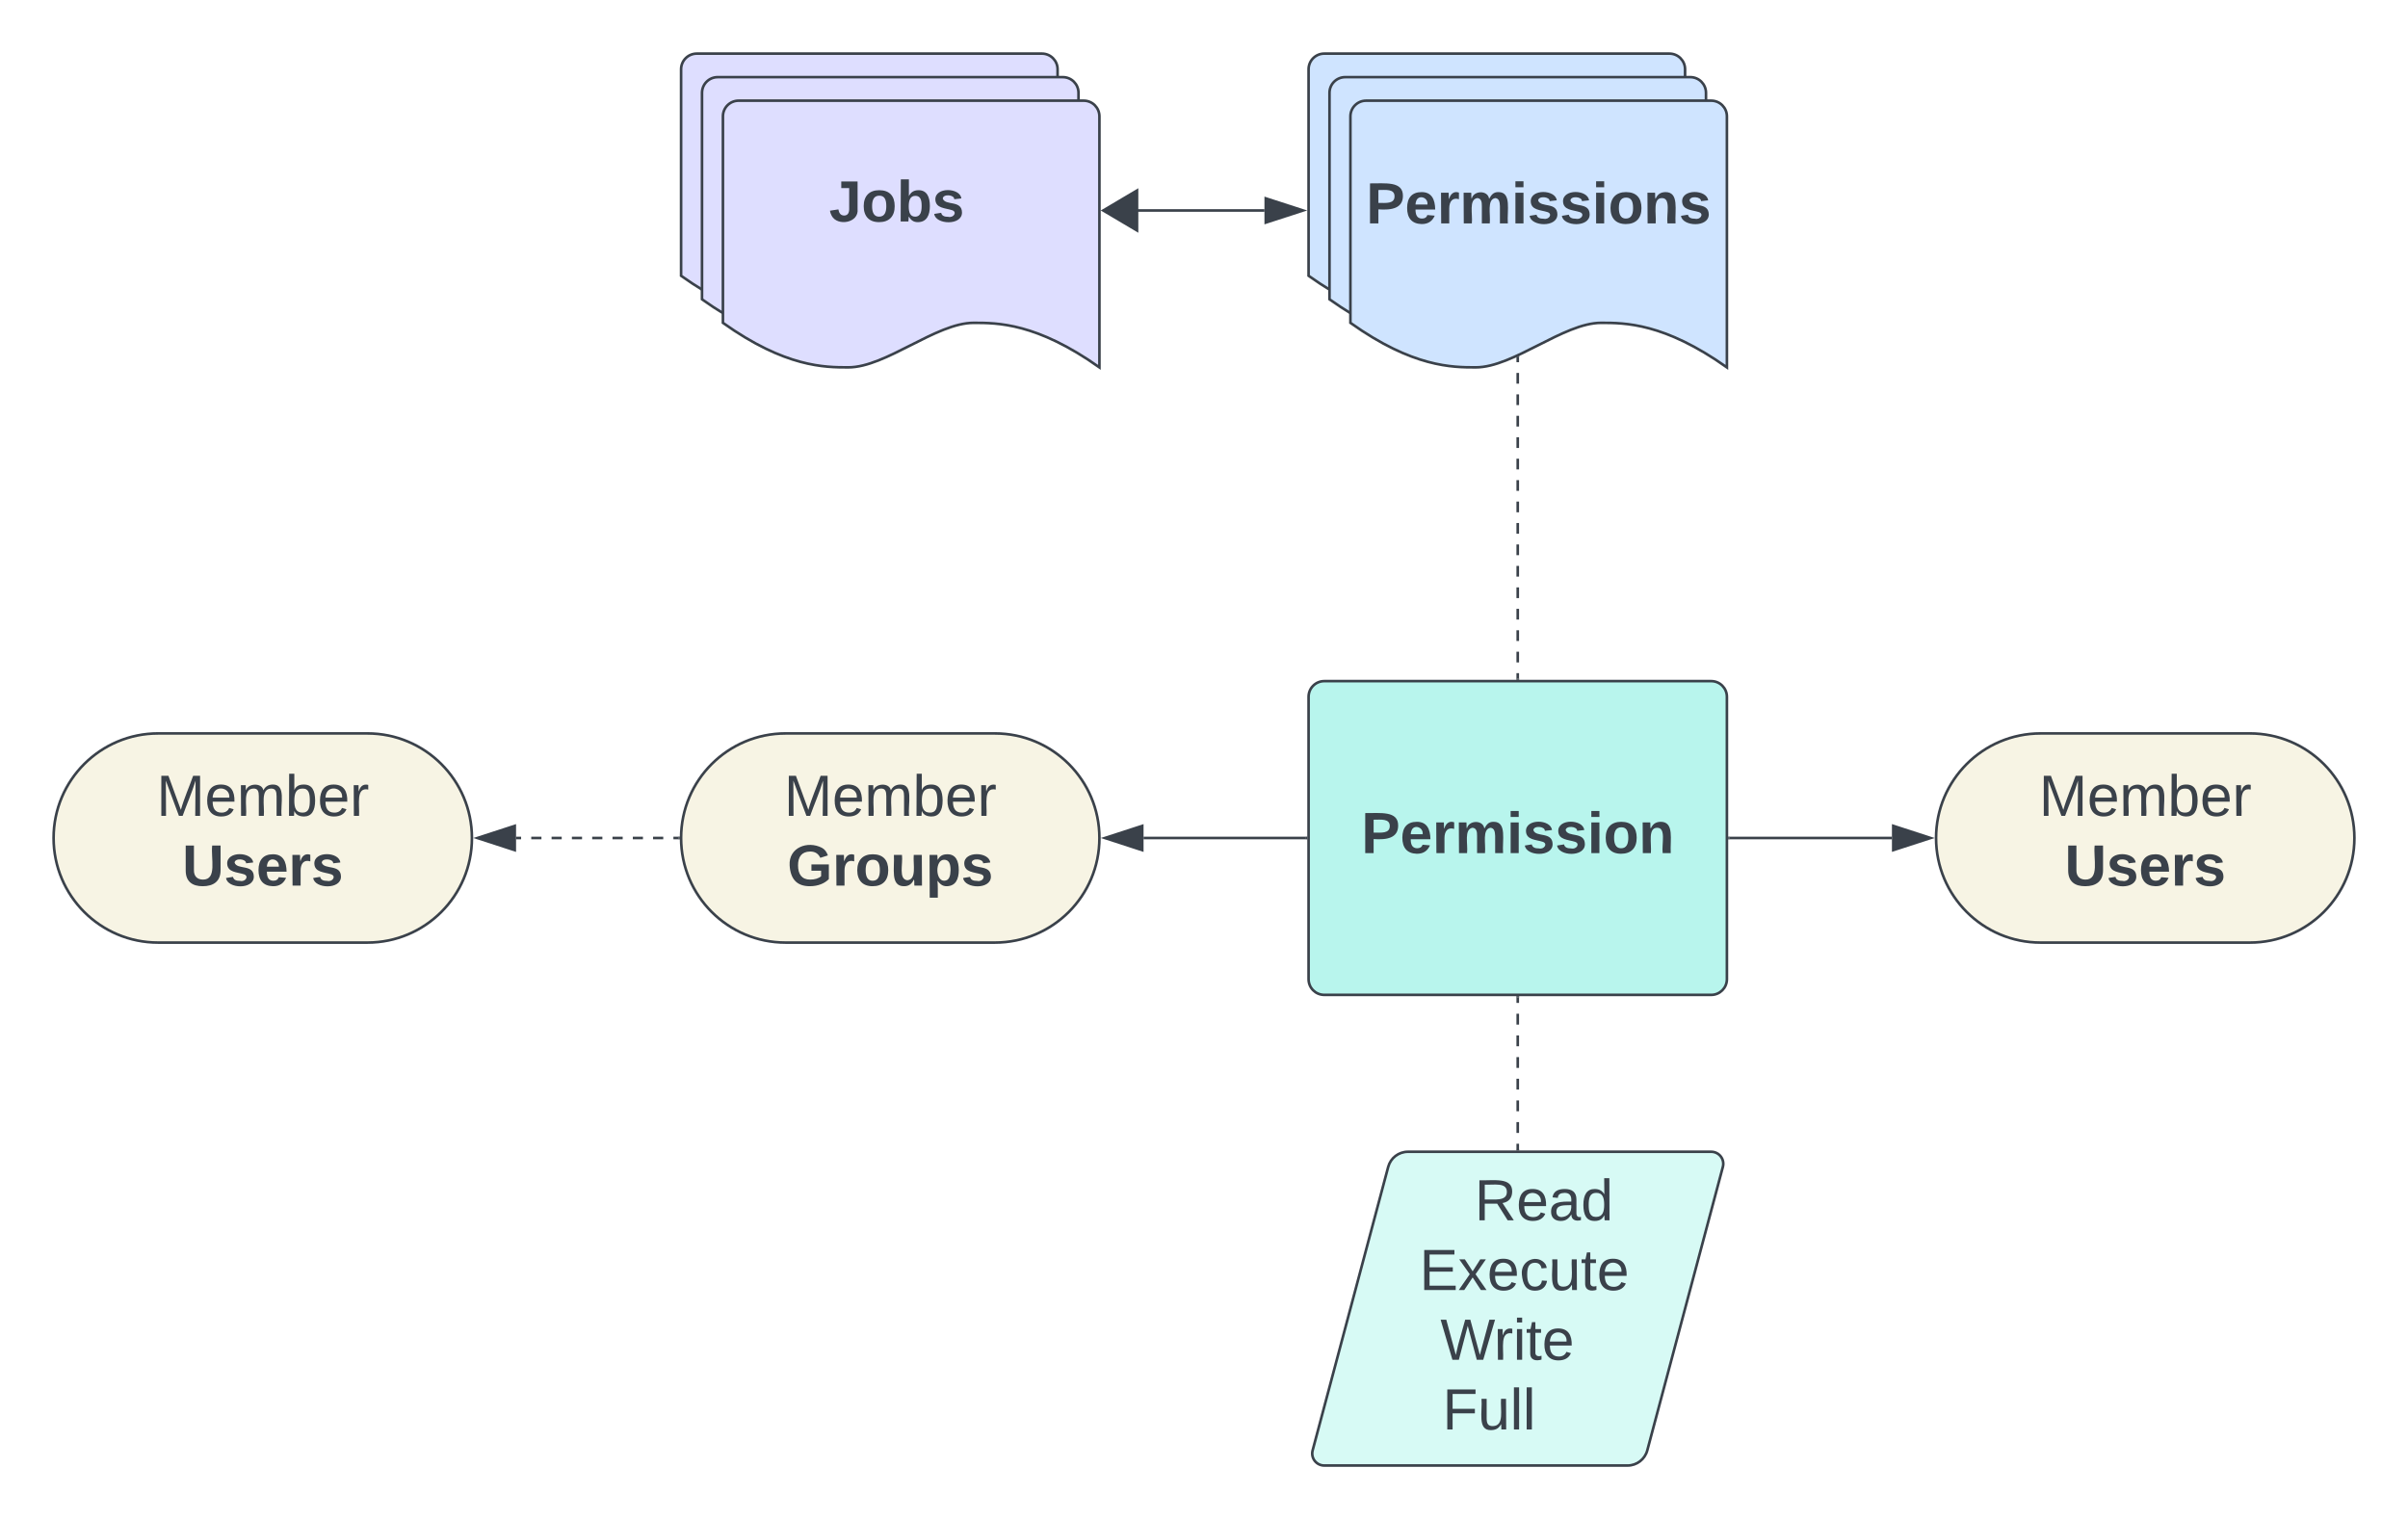
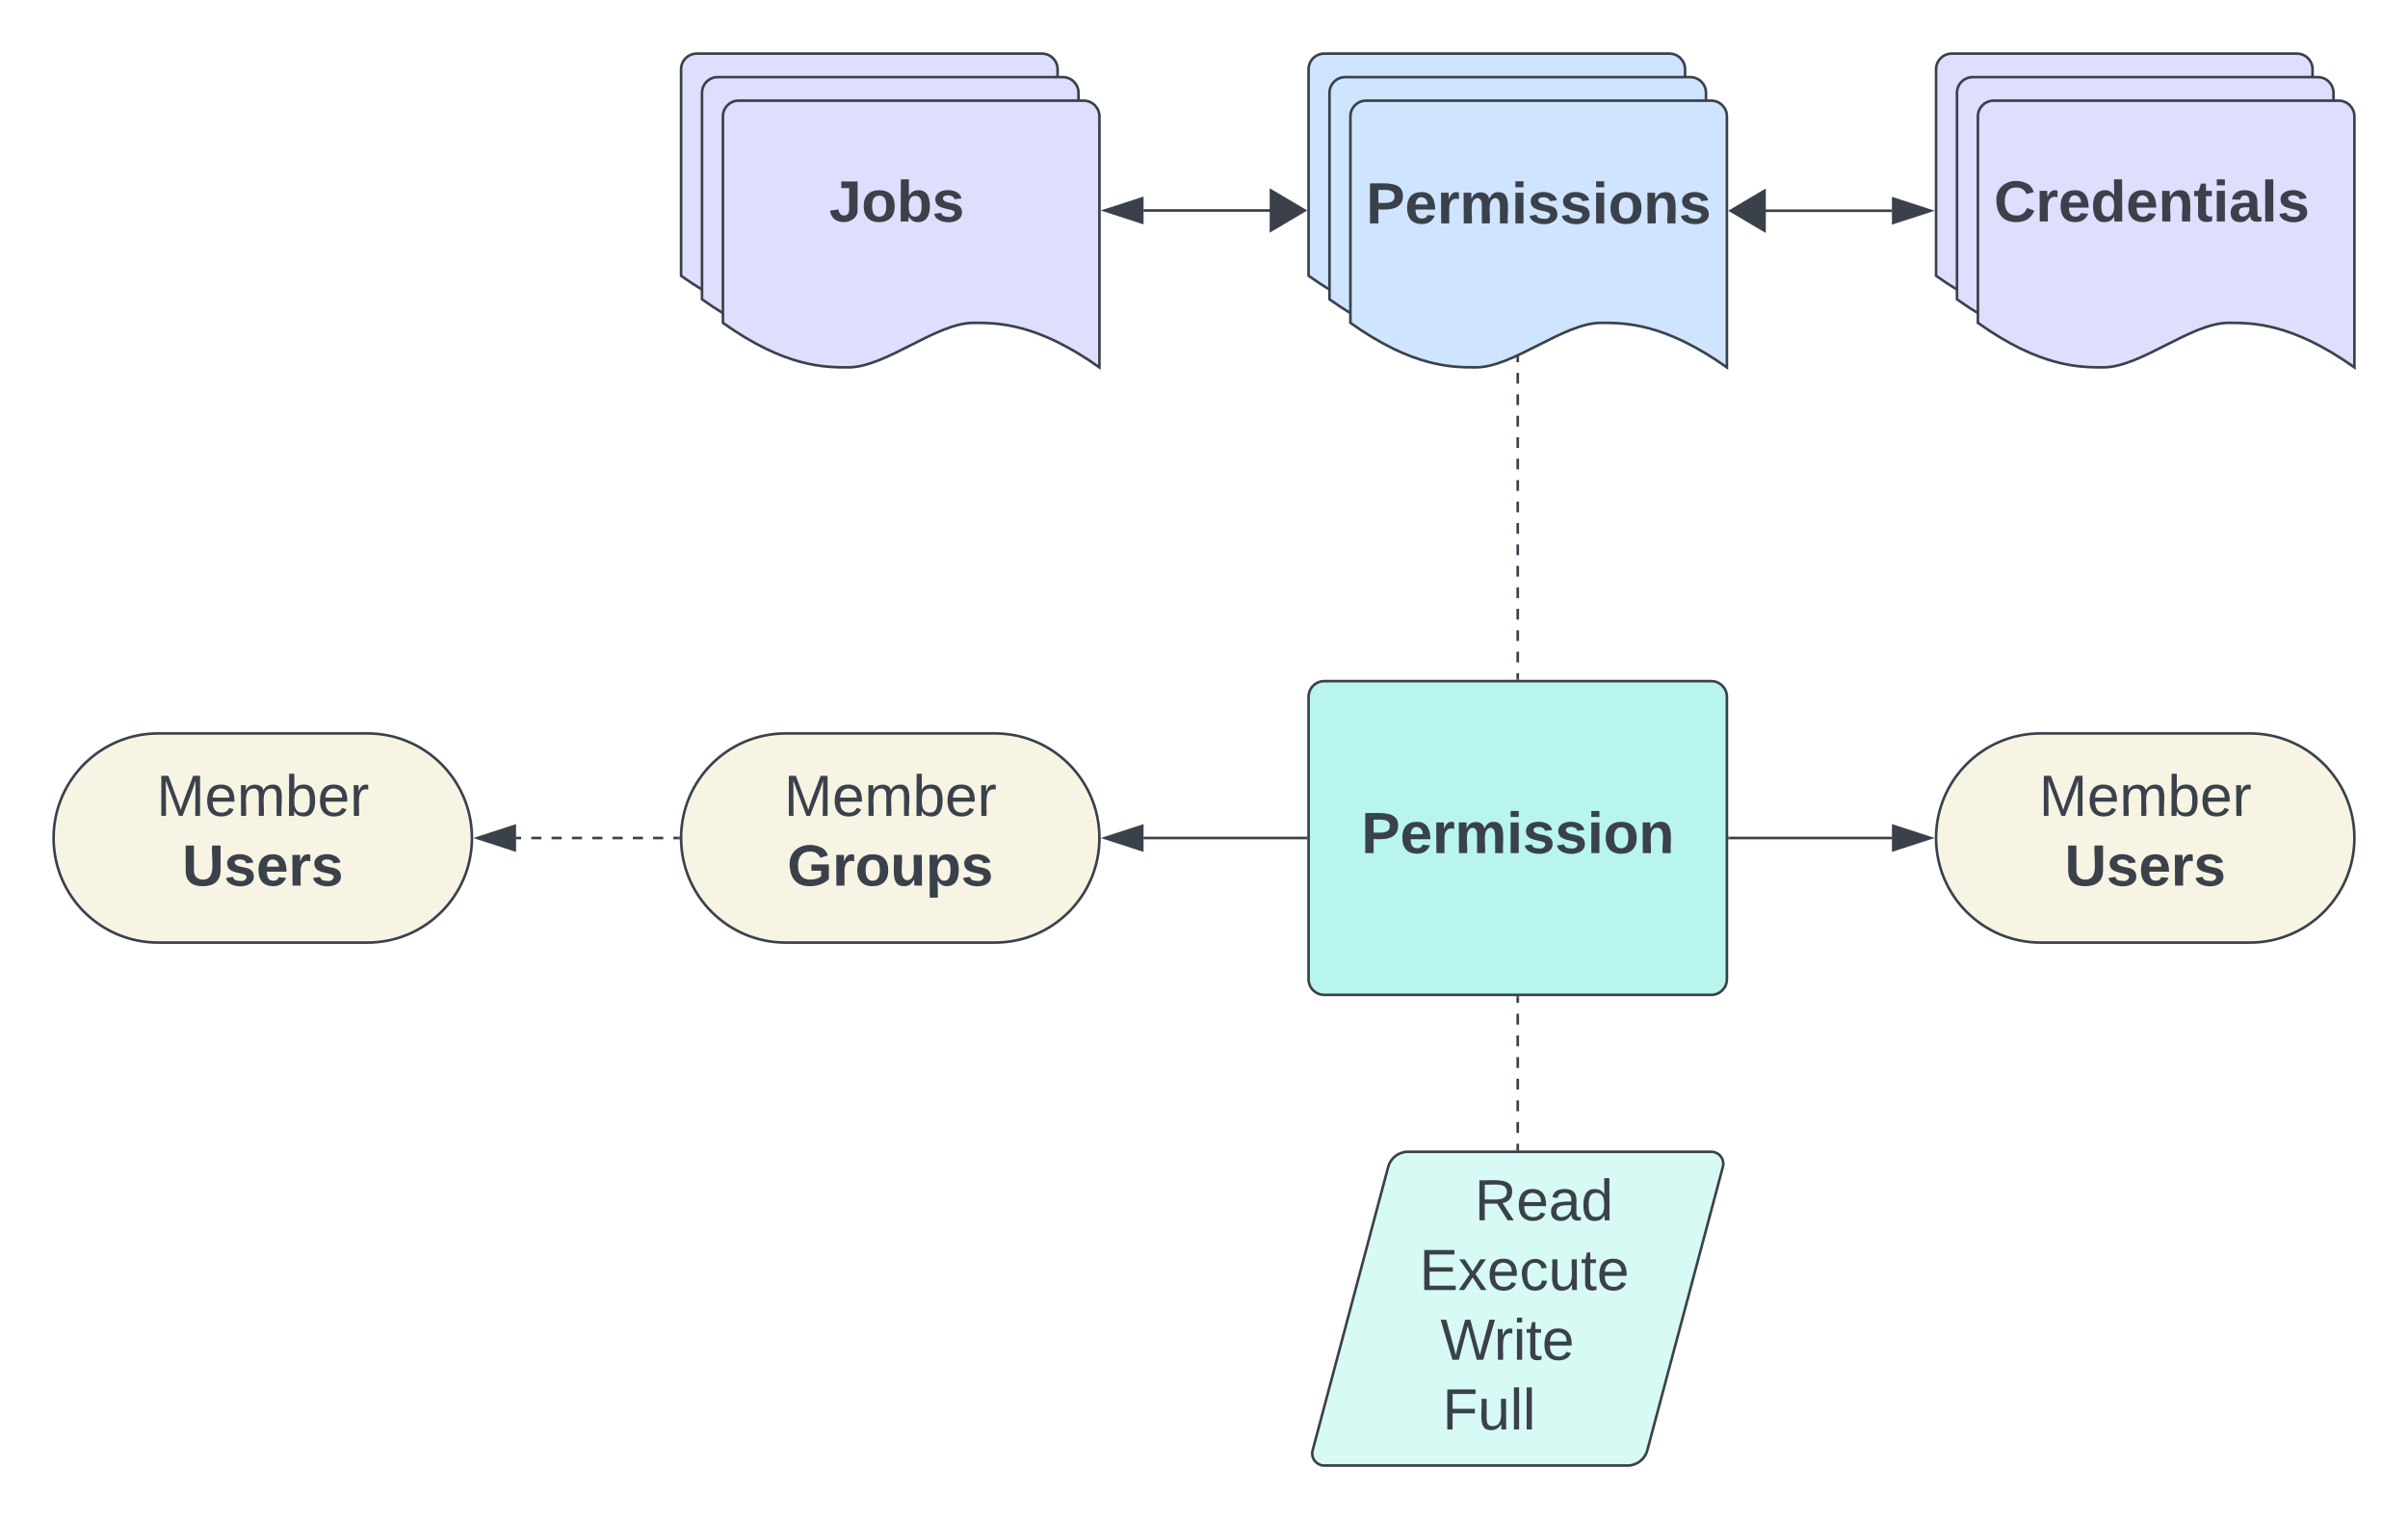
<svg xmlns="http://www.w3.org/2000/svg" xmlns:ns1="lucid" xmlns:xlink="http://www.w3.org/1999/xlink" width="921" height="581">
  <g transform="translate(380.5 360.5)" ns1:page-tab-id="0_0">
    <path d="M120-334a6 6 0 0 1 6-6h132a6 6 0 0 1 6 6v96c-24.05-17.03-39.02-17.03-48.1-17.03-14.4 0-33.55 17.03-47.95 17.03-8.93 0-24.05 0-47.95-17.03z" stroke="#3a414a" fill="#cfe4ff" />
    <path d="M128-325a6 6 0 0 1 6-6h132a6 6 0 0 1 6 6v96c-24.05-17.03-39.02-17.03-48.1-17.03-14.4 0-33.55 17.03-47.95 17.03-8.93 0-24.05 0-47.95-17.03z" stroke="#3a414a" fill="#cfe4ff" />
    <path d="M136-316a6 6 0 0 1 6-6h132a6 6 0 0 1 6 6v96c-24.05-17.03-39.02-17.03-48.1-17.03-14.4 0-33.55 17.03-47.95 17.03-8.93 0-24.05 0-47.95-17.03z" stroke="#3a414a" fill="#cfe4ff" />
    <use xlink:href="#a" transform="matrix(1,0,0,1,141,-317) translate(1.012346 41.94444)" />
-     <path d="M47.37-280h55.75" stroke="#3a414a" fill="none" />
-     <path d="M41.48-280l12.9-7.64v15.28zM117.88-280l-14.26 4.63v-9.26z" stroke="#3a414a" fill="#3a414a" />
    <path d="M-120-334a6 6 0 0 1 6-6H18a6 6 0 0 1 6 6v96c-24.05-17.03-39.02-17.03-48.1-17.03-14.4 0-33.55 17.03-47.95 17.03-8.93 0-24.05 0-47.95-17.03z" stroke="#3a414a" fill="#dedeff" />
    <path d="M-112-325a6 6 0 0 1 6-6H26a6 6 0 0 1 6 6v96c-24.05-17.03-39.02-17.03-48.1-17.03-14.4 0-33.55 17.03-47.95 17.03-8.93 0-24.05 0-47.95-17.03z" stroke="#3a414a" fill="#dedeff" />
    <path d="M-104-316a6 6 0 0 1 6-6H34a6 6 0 0 1 6 6v96C15.95-237.03.98-237.03-8.1-237.03c-14.4 0-33.55 17.03-47.95 17.03-8.93 0-24.05 0-47.95-17.03z" stroke="#3a414a" fill="#dedeff" />
    <use xlink:href="#b" transform="matrix(1,0,0,1,-99,-317) translate(35.6358 41.21528)" />
    <path d="M120-94a6 6 0 0 1 6-6h148a6 6 0 0 1 6 6V14a6 6 0 0 1-6 6H126a6 6 0 0 1-6-6z" stroke="#3a414a" fill="#b8f5ed" />
    <use xlink:href="#c" transform="matrix(1,0,0,1,132,-88) translate(8.185185 53.77778)" />
    <path d="M200-224.02v2.05m0 4.1v4.1m0 4.1v4.1m0 4.1v4.1m0 4.1v4.1m0 4.1v4.1m0 4.1v4.1m0 4.1v4.1m0 4.1v4.1m0 4.1v4.1m0 4.1v4.1m0 4.12v4.1m0 4.1v4.1m0 4.1v4.1m0 4.1v4.1m0 4.1v2.05" stroke="#3a414a" fill="none" />
    <path d="M200.5-224h-1v-.3l1-.45zM200.5-100.5h-1v-.5h1z" stroke="#3a414a" stroke-width=".05" fill="#3a414a" />
    <path d="M480-80c22.1 0 40 17.9 40 40S502.1 0 480 0h-80c-22.1 0-40-17.9-40-40s17.9-40 40-40z" stroke="#3a414a" fill="#f7f4e4" />
    <use xlink:href="#d" transform="matrix(1,0,0,1,365,-75) translate(34.35685 26.52778)" />
    <use xlink:href="#e" transform="matrix(1,0,0,1,365,-75) translate(44.17167 53.19444)" />
    <path d="M281-40h62.12" stroke="#3a414a" fill="none" />
    <path d="M281-39.5h-.5v-1h.5z" stroke="#3a414a" stroke-width=".05" fill="#3a414a" />
    <path d="M357.88-40l-14.26 4.63v-9.27z" stroke="#3a414a" fill="#3a414a" />
    <path d="M0-80c22.1 0 40 17.9 40 40S22.1 0 0 0h-80c-22.1 0-40-17.9-40-40s17.9-40 40-40z" stroke="#3a414a" fill="#f7f4e4" />
    <use xlink:href="#d" transform="matrix(1,0,0,1,-115,-75) translate(34.35685 26.52778)" />
    <use xlink:href="#f" transform="matrix(1,0,0,1,-115,-75) translate(35.59142 53.19444)" />
    <path d="M119-40H56.88" stroke="#3a414a" fill="none" />
    <path d="M119.5-39.5h-.5v-1h.5z" stroke="#3a414a" stroke-width=".05" fill="#3a414a" />
    <path d="M42.12-40l14.26-4.63v9.27z" stroke="#3a414a" fill="#3a414a" />
    <path d="M150.45 85.8A7.8 7.8 0 0 1 158 80h116a4.6 4.6 0 0 1 4.45 5.8l-28.9 108.4A7.8 7.8 0 0 1 242 200H126a4.6 4.6 0 0 1-4.45-5.8z" stroke="#3a414a" fill="#d7faf5" />
    <use xlink:href="#g" transform="matrix(1,0,0,1,125,85) translate(58.49265 21.21528)" />
    <use xlink:href="#h" transform="matrix(1,0,0,1,125,85) translate(37.38154 47.88194)" />
    <use xlink:href="#i" transform="matrix(1,0,0,1,125,85) translate(45.38772 74.54861)" />
    <use xlink:href="#j" transform="matrix(1,0,0,1,125,85) translate(46.19636 101.2153)" />
    <path d="M200 21v2.07m0 4.14v4.16m0 4.14v4.14m0 4.15v4.13m0 4.14v4.14m0 4.16v4.14m0 4.14v4.15m0 4.13V79" stroke="#3a414a" fill="none" />
    <path d="M200.5 21h-1v-.5h1zM200.5 79.5h-1V79h1z" stroke="#3a414a" stroke-width=".05" fill="#3a414a" />
    <path d="M-240-80c22.1 0 40 17.9 40 40s-17.9 40-40 40h-80c-22.1 0-40-17.9-40-40s17.9-40 40-40z" stroke="#3a414a" fill="#f7f4e4" />
-     <g>
-       <use xlink:href="#d" transform="matrix(1,0,0,1,-355,-75) translate(34.35685 26.52778)" />
-       <use xlink:href="#e" transform="matrix(1,0,0,1,-355,-75) translate(44.17167 53.19444)" />
-     </g>
+     <use xlink:href="#d" transform="matrix(1,0,0,1,-355,-75) translate(34.35685 26.52778)" />
+     <use xlink:href="#e" transform="matrix(1,0,0,1,-355,-75) translate(44.17167 53.19444)" />
    <path d="M-121-40h-1.94m-3.88 0h-3.9m-3.87 0h-3.87m-3.88 0h-3.9m-3.87 0H-154m-3.88 0h-3.88m-3.9 0h-3.87m-3.88 0h-3.9m-3.88 0h-1.94" stroke="#3a414a" fill="none" />
    <path d="M-120.5-40l.02.5h-.53v-1h.53z" stroke="#3a414a" stroke-width=".05" fill="#3a414a" />
    <path d="M-197.88-40l14.26-4.63v9.27z" stroke="#3a414a" fill="#3a414a" />
+     <path d="M360-334a6 6 0 0 1 6-6h132a6 6 0 0 1 6 6v96c-24.05-17.03-39.02-17.03-48.1-17.03-14.4 0-33.55 17.03-47.95 17.03-8.93 0-24.05 0-47.95-17.03z" stroke="#3a414a" fill="#dedeff" />
+     <path d="M368-325a6 6 0 0 1 6-6h132a6 6 0 0 1 6 6v96c-24.05-17.03-39.02-17.03-48.1-17.03-14.4 0-33.55 17.03-47.95 17.03-8.93 0-24.05 0-47.95-17.03z" stroke="#3a414a" fill="#dedeff" />
+     <path d="M376-316a6 6 0 0 1 6-6h132a6 6 0 0 1 6 6v96c-24.05-17.03-39.02-17.03-48.1-17.03-14.4 0-33.55 17.03-47.95 17.03-8.93 0-24.05 0-47.95-17.03z" stroke="#3a414a" fill="#dedeff" />
+     <use xlink:href="#k" transform="matrix(1,0,0,1,381,-317) translate(1.12963 41.21528)" />
+     <path d="M112.63-280H56.88" stroke="#3a414a" fill="none" />
+     <path d="M118.52-280l-12.9 7.64v-15.28zM42.12-280l14.26-4.63v9.26z" stroke="#3a414a" fill="#3a414a" />
+     <path d="M287.37-279.9h55.75" stroke="#3a414a" fill="none" />
+     <path d="M281.48-279.9l12.9-7.64v15.28zM357.88-279.9l-14.26 4.63v-9.27z" stroke="#3a414a" fill="#3a414a" />
    <defs>
-       <path fill="#3a414a" d="M24-248c93 1 206-16 204 79-1 75-69 88-152 82V0H24v-248zm52 121c47 0 100 7 100-41 0-47-54-39-100-39v80" id="k" />
-       <path fill="#3a414a" d="M185-48c-13 30-37 53-82 52C43 2 14-33 14-96s30-98 90-98c62 0 83 45 84 108H66c0 31 8 55 39 56 18 0 30-7 34-22zm-45-69c5-46-57-63-70-21-2 6-4 13-4 21h74" id="l" />
-       <path fill="#3a414a" d="M135-150c-39-12-60 13-60 57V0H25l-1-190h47c2 13-1 29 3 40 6-28 27-53 61-41v41" id="m" />
-       <path fill="#3a414a" d="M220-157c-53 9-28 100-34 157h-49v-107c1-27-5-49-29-50C55-147 81-57 75 0H25l-1-190h47c2 12-1 28 3 38 10-53 101-56 108 0 13-22 24-43 59-42 82 1 51 116 57 194h-49v-107c-1-25-5-48-29-50" id="n" />
-       <path fill="#3a414a" d="M25-224v-37h50v37H25zM25 0v-190h50V0H25" id="o" />
-       <path fill="#3a414a" d="M137-138c1-29-70-34-71-4 15 46 118 7 119 86 1 83-164 76-172 9l43-7c4 19 20 25 44 25 33 8 57-30 24-41C81-84 22-81 20-136c-2-80 154-74 161-7" id="p" />
-       <path fill="#3a414a" d="M110-194c64 0 96 36 96 99 0 64-35 99-97 99-61 0-95-36-95-99 0-62 34-99 96-99zm-1 164c35 0 45-28 45-65 0-40-10-65-43-65-34 0-45 26-45 65 0 36 10 65 43 65" id="q" />
-       <path fill="#3a414a" d="M135-194c87-1 58 113 63 194h-50c-7-57 23-157-34-157-59 0-34 97-39 157H25l-1-190h47c2 12-1 28 3 38 12-26 28-41 61-42" id="r" />
+       <path fill="#3a414a" d="M24-248c93 1 206-16 204 79-1 75-69 88-152 82V0H24v-248zm52 121c47 0 100 7 100-41 0-47-54-39-100-39v80" id="l" />
+       <path fill="#3a414a" d="M185-48c-13 30-37 53-82 52C43 2 14-33 14-96s30-98 90-98c62 0 83 45 84 108H66c0 31 8 55 39 56 18 0 30-7 34-22zm-45-69c5-46-57-63-70-21-2 6-4 13-4 21h74" id="m" />
+       <path fill="#3a414a" d="M135-150c-39-12-60 13-60 57V0H25l-1-190h47c2 13-1 29 3 40 6-28 27-53 61-41v41" id="n" />
+       <path fill="#3a414a" d="M220-157c-53 9-28 100-34 157h-49v-107c1-27-5-49-29-50C55-147 81-57 75 0H25l-1-190h47c2 12-1 28 3 38 10-53 101-56 108 0 13-22 24-43 59-42 82 1 51 116 57 194h-49v-107c-1-25-5-48-29-50" id="o" />
+       <path fill="#3a414a" d="M25-224v-37h50v37H25zM25 0v-190h50V0H25" id="p" />
+       <path fill="#3a414a" d="M137-138c1-29-70-34-71-4 15 46 118 7 119 86 1 83-164 76-172 9l43-7c4 19 20 25 44 25 33 8 57-30 24-41C81-84 22-81 20-136c-2-80 154-74 161-7" id="q" />
+       <path fill="#3a414a" d="M110-194c64 0 96 36 96 99 0 64-35 99-97 99-61 0-95-36-95-99 0-62 34-99 96-99zm-1 164c35 0 45-28 45-65 0-40-10-65-43-65-34 0-45 26-45 65 0 36 10 65 43 65" id="r" />
+       <path fill="#3a414a" d="M135-194c87-1 58 113 63 194h-50c-7-57 23-157-34-157-59 0-34 97-39 157H25l-1-190h47c2 12-1 28 3 38 12-26 28-41 61-42" id="s" />
      <g id="a">
-         <use transform="matrix(0.0617284,0,0,0.0617284,0,0)" xlink:href="#k" />
-         <use transform="matrix(0.0617284,0,0,0.0617284,14.81481,0)" xlink:href="#l" />
-         <use transform="matrix(0.0617284,0,0,0.0617284,27.16049,0)" xlink:href="#m" />
-         <use transform="matrix(0.0617284,0,0,0.0617284,35.80247,0)" xlink:href="#n" />
-         <use transform="matrix(0.0617284,0,0,0.0617284,55.55556,0)" xlink:href="#o" />
-         <use transform="matrix(0.0617284,0,0,0.0617284,61.7284,0)" xlink:href="#p" />
-         <use transform="matrix(0.0617284,0,0,0.0617284,74.07407,0)" xlink:href="#p" />
-         <use transform="matrix(0.0617284,0,0,0.0617284,86.41975,0)" xlink:href="#o" />
-         <use transform="matrix(0.0617284,0,0,0.0617284,92.59259,0)" xlink:href="#q" />
-         <use transform="matrix(0.0617284,0,0,0.0617284,106.1111,0)" xlink:href="#r" />
-         <use transform="matrix(0.0617284,0,0,0.0617284,119.6296,0)" xlink:href="#p" />
+         <use transform="matrix(0.0617284,0,0,0.0617284,0,0)" xlink:href="#l" />
+         <use transform="matrix(0.0617284,0,0,0.0617284,14.81481,0)" xlink:href="#m" />
+         <use transform="matrix(0.0617284,0,0,0.0617284,27.16049,0)" xlink:href="#n" />
+         <use transform="matrix(0.0617284,0,0,0.0617284,35.80247,0)" xlink:href="#o" />
+         <use transform="matrix(0.0617284,0,0,0.0617284,55.55556,0)" xlink:href="#p" />
+         <use transform="matrix(0.0617284,0,0,0.0617284,61.7284,0)" xlink:href="#q" />
+         <use transform="matrix(0.0617284,0,0,0.0617284,74.07407,0)" xlink:href="#q" />
+         <use transform="matrix(0.0617284,0,0,0.0617284,86.41975,0)" xlink:href="#p" />
+         <use transform="matrix(0.0617284,0,0,0.0617284,92.59259,0)" xlink:href="#r" />
+         <use transform="matrix(0.0617284,0,0,0.0617284,106.1111,0)" xlink:href="#s" />
+         <use transform="matrix(0.0617284,0,0,0.0617284,119.6296,0)" xlink:href="#q" />
      </g>
-       <path fill="#3a414a" d="M176-78C186 10 51 31 16-35c-5-9-9-19-11-32l52-8c4 21 12 37 35 38 23 0 32-16 32-40v-130H75v-41h101v170" id="s" />
-       <path fill="#3a414a" d="M135-194c52 0 70 43 70 98 0 56-19 99-73 100-30 1-46-15-58-35L72 0H24l1-261h50v104c11-23 29-37 60-37zM114-30c31 0 40-27 40-66 0-37-7-63-39-63s-41 28-41 65c0 36 8 64 40 64" id="t" />
+       <path fill="#3a414a" d="M176-78C186 10 51 31 16-35c-5-9-9-19-11-32l52-8c4 21 12 37 35 38 23 0 32-16 32-40v-130H75v-41h101v170" id="t" />
+       <path fill="#3a414a" d="M135-194c52 0 70 43 70 98 0 56-19 99-73 100-30 1-46-15-58-35L72 0H24l1-261h50v104c11-23 29-37 60-37zM114-30c31 0 40-27 40-66 0-37-7-63-39-63s-41 28-41 65c0 36 8 64 40 64" id="u" />
      <g id="b">
-         <use transform="matrix(0.0617284,0,0,0.0617284,0,0)" xlink:href="#s" />
-         <use transform="matrix(0.0617284,0,0,0.0617284,12.34568,0)" xlink:href="#q" />
-         <use transform="matrix(0.0617284,0,0,0.0617284,25.8642,0)" xlink:href="#t" />
-         <use transform="matrix(0.0617284,0,0,0.0617284,39.38272,0)" xlink:href="#p" />
+         <use transform="matrix(0.0617284,0,0,0.0617284,0,0)" xlink:href="#t" />
+         <use transform="matrix(0.0617284,0,0,0.0617284,12.34568,0)" xlink:href="#r" />
+         <use transform="matrix(0.0617284,0,0,0.0617284,25.8642,0)" xlink:href="#u" />
+         <use transform="matrix(0.0617284,0,0,0.0617284,39.38272,0)" xlink:href="#q" />
      </g>
      <g id="c">
-         <use transform="matrix(0.0617284,0,0,0.0617284,0,0)" xlink:href="#k" />
-         <use transform="matrix(0.0617284,0,0,0.0617284,14.81481,0)" xlink:href="#l" />
-         <use transform="matrix(0.0617284,0,0,0.0617284,27.16049,0)" xlink:href="#m" />
-         <use transform="matrix(0.0617284,0,0,0.0617284,35.80247,0)" xlink:href="#n" />
-         <use transform="matrix(0.0617284,0,0,0.0617284,55.55556,0)" xlink:href="#o" />
-         <use transform="matrix(0.0617284,0,0,0.0617284,61.7284,0)" xlink:href="#p" />
-         <use transform="matrix(0.0617284,0,0,0.0617284,74.07407,0)" xlink:href="#p" />
-         <use transform="matrix(0.0617284,0,0,0.0617284,86.41975,0)" xlink:href="#o" />
-         <use transform="matrix(0.0617284,0,0,0.0617284,92.59259,0)" xlink:href="#q" />
-         <use transform="matrix(0.0617284,0,0,0.0617284,106.1111,0)" xlink:href="#r" />
+         <use transform="matrix(0.0617284,0,0,0.0617284,0,0)" xlink:href="#l" />
+         <use transform="matrix(0.0617284,0,0,0.0617284,14.81481,0)" xlink:href="#m" />
+         <use transform="matrix(0.0617284,0,0,0.0617284,27.16049,0)" xlink:href="#n" />
+         <use transform="matrix(0.0617284,0,0,0.0617284,35.80247,0)" xlink:href="#o" />
+         <use transform="matrix(0.0617284,0,0,0.0617284,55.55556,0)" xlink:href="#p" />
+         <use transform="matrix(0.0617284,0,0,0.0617284,61.7284,0)" xlink:href="#q" />
+         <use transform="matrix(0.0617284,0,0,0.0617284,74.07407,0)" xlink:href="#q" />
+         <use transform="matrix(0.0617284,0,0,0.0617284,86.41975,0)" xlink:href="#p" />
+         <use transform="matrix(0.0617284,0,0,0.0617284,92.59259,0)" xlink:href="#r" />
+         <use transform="matrix(0.0617284,0,0,0.0617284,106.1111,0)" xlink:href="#s" />
      </g>
-       <path fill="#3a414a" d="M240 0l2-218c-23 76-54 145-80 218h-23L58-218 59 0H30v-248h44l77 211c21-75 51-140 76-211h43V0h-30" id="u" />
-       <path fill="#3a414a" d="M100-194c63 0 86 42 84 106H49c0 40 14 67 53 68 26 1 43-12 49-29l28 8c-11 28-37 45-77 45C44 4 14-33 15-96c1-61 26-98 85-98zm52 81c6-60-76-77-97-28-3 7-6 17-6 28h103" id="v" />
-       <path fill="#3a414a" d="M210-169c-67 3-38 105-44 169h-31v-121c0-29-5-50-35-48C34-165 62-65 56 0H25l-1-190h30c1 10-1 24 2 32 10-44 99-50 107 0 11-21 27-35 58-36 85-2 47 119 55 194h-31v-121c0-29-5-49-35-48" id="w" />
-       <path fill="#3a414a" d="M115-194c53 0 69 39 70 98 0 66-23 100-70 100C84 3 66-7 56-30L54 0H23l1-261h32v101c10-23 28-34 59-34zm-8 174c40 0 45-34 45-75 0-40-5-75-45-74-42 0-51 32-51 76 0 43 10 73 51 73" id="x" />
-       <path fill="#3a414a" d="M114-163C36-179 61-72 57 0H25l-1-190h30c1 12-1 29 2 39 6-27 23-49 58-41v29" id="y" />
+       <path fill="#3a414a" d="M240 0l2-218c-23 76-54 145-80 218h-23L58-218 59 0H30v-248h44l77 211c21-75 51-140 76-211h43V0h-30" id="v" />
+       <path fill="#3a414a" d="M100-194c63 0 86 42 84 106H49c0 40 14 67 53 68 26 1 43-12 49-29l28 8c-11 28-37 45-77 45C44 4 14-33 15-96c1-61 26-98 85-98zm52 81c6-60-76-77-97-28-3 7-6 17-6 28h103" id="w" />
+       <path fill="#3a414a" d="M210-169c-67 3-38 105-44 169h-31v-121c0-29-5-50-35-48C34-165 62-65 56 0H25l-1-190h30c1 10-1 24 2 32 10-44 99-50 107 0 11-21 27-35 58-36 85-2 47 119 55 194h-31v-121c0-29-5-49-35-48" id="x" />
+       <path fill="#3a414a" d="M115-194c53 0 69 39 70 98 0 66-23 100-70 100C84 3 66-7 56-30L54 0H23l1-261h32v101c10-23 28-34 59-34zm-8 174c40 0 45-34 45-75 0-40-5-75-45-74-42 0-51 32-51 76 0 43 10 73 51 73" id="y" />
+       <path fill="#3a414a" d="M114-163C36-179 61-72 57 0H25l-1-190h30c1 12-1 29 2 39 6-27 23-49 58-41v29" id="z" />
      <g id="d">
-         <use transform="matrix(0.0617284,0,0,0.0617284,0,0)" xlink:href="#u" />
-         <use transform="matrix(0.0617284,0,0,0.0617284,18.45679,0)" xlink:href="#v" />
-         <use transform="matrix(0.0617284,0,0,0.0617284,30.80247,0)" xlink:href="#w" />
-         <use transform="matrix(0.0617284,0,0,0.0617284,49.25926,0)" xlink:href="#x" />
-         <use transform="matrix(0.0617284,0,0,0.0617284,61.60494,0)" xlink:href="#v" />
-         <use transform="matrix(0.0617284,0,0,0.0617284,73.95062,0)" xlink:href="#y" />
+         <use transform="matrix(0.0617284,0,0,0.0617284,0,0)" xlink:href="#v" />
+         <use transform="matrix(0.0617284,0,0,0.0617284,18.45679,0)" xlink:href="#w" />
+         <use transform="matrix(0.0617284,0,0,0.0617284,30.80247,0)" xlink:href="#x" />
+         <use transform="matrix(0.0617284,0,0,0.0617284,49.25926,0)" xlink:href="#y" />
+         <use transform="matrix(0.0617284,0,0,0.0617284,61.60494,0)" xlink:href="#w" />
+         <use transform="matrix(0.0617284,0,0,0.0617284,73.95062,0)" xlink:href="#z" />
      </g>
-       <path fill="#3a414a" d="M238-95c0 69-44 99-111 99C63 4 22-25 22-93v-155h51v151c-1 38 19 59 55 60 90 1 49-130 58-211h52v153" id="z" />
+       <path fill="#3a414a" d="M238-95c0 69-44 99-111 99C63 4 22-25 22-93v-155h51v151c-1 38 19 59 55 60 90 1 49-130 58-211h52v153" id="A" />
      <g id="e">
-         <use transform="matrix(0.0617284,0,0,0.0617284,0,0)" xlink:href="#z" />
-         <use transform="matrix(0.0617284,0,0,0.0617284,15.98765,0)" xlink:href="#p" />
-         <use transform="matrix(0.0617284,0,0,0.0617284,28.33333,0)" xlink:href="#l" />
-         <use transform="matrix(0.0617284,0,0,0.0617284,40.67901,0)" xlink:href="#m" />
-         <use transform="matrix(0.0617284,0,0,0.0617284,49.32099,0)" xlink:href="#p" />
+         <use transform="matrix(0.0617284,0,0,0.0617284,0,0)" xlink:href="#A" />
+         <use transform="matrix(0.0617284,0,0,0.0617284,15.98765,0)" xlink:href="#q" />
+         <use transform="matrix(0.0617284,0,0,0.0617284,28.33333,0)" xlink:href="#m" />
+         <use transform="matrix(0.0617284,0,0,0.0617284,40.67901,0)" xlink:href="#n" />
+         <use transform="matrix(0.0617284,0,0,0.0617284,49.32099,0)" xlink:href="#q" />
      </g>
-       <path fill="#3a414a" d="M67-125c0 54 23 88 75 88 28 0 53-7 68-21v-34h-60v-39h108v91C232-14 192 4 140 4 58 4 20-42 15-125 8-236 126-280 215-234c19 10 29 26 37 47l-47 15c-11-23-29-39-63-39-53 1-75 33-75 86" id="A" />
-       <path fill="#3a414a" d="M85 4C-2 5 27-109 22-190h50c7 57-23 150 33 157 60-5 35-97 40-157h50l1 190h-47c-2-12 1-28-3-38-12 25-28 42-61 42" id="B" />
-       <path fill="#3a414a" d="M135-194c53 0 70 44 70 98 0 56-19 98-73 100-31 1-45-17-59-34 3 33 2 69 2 105H25l-1-265h48c2 10 0 23 3 31 11-24 29-35 60-35zM114-30c33 0 39-31 40-66 0-38-9-64-40-64-56 0-55 130 0 130" id="C" />
+       <path fill="#3a414a" d="M67-125c0 54 23 88 75 88 28 0 53-7 68-21v-34h-60v-39h108v91C232-14 192 4 140 4 58 4 20-42 15-125 8-236 126-280 215-234c19 10 29 26 37 47l-47 15c-11-23-29-39-63-39-53 1-75 33-75 86" id="B" />
+       <path fill="#3a414a" d="M85 4C-2 5 27-109 22-190h50c7 57-23 150 33 157 60-5 35-97 40-157h50l1 190h-47c-2-12 1-28-3-38-12 25-28 42-61 42" id="C" />
+       <path fill="#3a414a" d="M135-194c53 0 70 44 70 98 0 56-19 98-73 100-31 1-45-17-59-34 3 33 2 69 2 105H25l-1-265h48c2 10 0 23 3 31 11-24 29-35 60-35zM114-30c33 0 39-31 40-66 0-38-9-64-40-64-56 0-55 130 0 130" id="D" />
      <g id="f">
-         <use transform="matrix(0.0617284,0,0,0.0617284,0,0)" xlink:href="#A" />
-         <use transform="matrix(0.0617284,0,0,0.0617284,17.28395,0)" xlink:href="#m" />
-         <use transform="matrix(0.0617284,0,0,0.0617284,25.92593,0)" xlink:href="#q" />
-         <use transform="matrix(0.0617284,0,0,0.0617284,39.44444,0)" xlink:href="#B" />
-         <use transform="matrix(0.0617284,0,0,0.0617284,52.96296,0)" xlink:href="#C" />
-         <use transform="matrix(0.0617284,0,0,0.0617284,66.48148,0)" xlink:href="#p" />
+         <use transform="matrix(0.0617284,0,0,0.0617284,0,0)" xlink:href="#B" />
+         <use transform="matrix(0.0617284,0,0,0.0617284,17.28395,0)" xlink:href="#n" />
+         <use transform="matrix(0.0617284,0,0,0.0617284,25.92593,0)" xlink:href="#r" />
+         <use transform="matrix(0.0617284,0,0,0.0617284,39.44444,0)" xlink:href="#C" />
+         <use transform="matrix(0.0617284,0,0,0.0617284,52.96296,0)" xlink:href="#D" />
+         <use transform="matrix(0.0617284,0,0,0.0617284,66.48148,0)" xlink:href="#q" />
      </g>
-       <path fill="#3a414a" d="M233-177c-1 41-23 64-60 70L243 0h-38l-65-103H63V0H30v-248c88 3 205-21 203 71zM63-129c60-2 137 13 137-47 0-61-80-42-137-45v92" id="D" />
-       <path fill="#3a414a" d="M141-36C126-15 110 5 73 4 37 3 15-17 15-53c-1-64 63-63 125-63 3-35-9-54-41-54-24 1-41 7-42 31l-33-3c5-37 33-52 76-52 45 0 72 20 72 64v82c-1 20 7 32 28 27v20c-31 9-61-2-59-35zM48-53c0 20 12 33 32 33 41-3 63-29 60-74-43 2-92-5-92 41" id="E" />
-       <path fill="#3a414a" d="M85-194c31 0 48 13 60 33l-1-100h32l1 261h-30c-2-10 0-23-3-31C134-8 116 4 85 4 32 4 16-35 15-94c0-66 23-100 70-100zm9 24c-40 0-46 34-46 75 0 40 6 74 45 74 42 0 51-32 51-76 0-42-9-74-50-73" id="F" />
+       <path fill="#3a414a" d="M233-177c-1 41-23 64-60 70L243 0h-38l-65-103H63V0H30v-248c88 3 205-21 203 71zM63-129c60-2 137 13 137-47 0-61-80-42-137-45v92" id="E" />
+       <path fill="#3a414a" d="M141-36C126-15 110 5 73 4 37 3 15-17 15-53c-1-64 63-63 125-63 3-35-9-54-41-54-24 1-41 7-42 31l-33-3c5-37 33-52 76-52 45 0 72 20 72 64v82c-1 20 7 32 28 27v20c-31 9-61-2-59-35zM48-53c0 20 12 33 32 33 41-3 63-29 60-74-43 2-92-5-92 41" id="F" />
+       <path fill="#3a414a" d="M85-194c31 0 48 13 60 33l-1-100h32l1 261h-30c-2-10 0-23-3-31C134-8 116 4 85 4 32 4 16-35 15-94c0-66 23-100 70-100zm9 24c-40 0-46 34-46 75 0 40 6 74 45 74 42 0 51-32 51-76 0-42-9-74-50-73" id="G" />
      <g id="g">
-         <use transform="matrix(0.0617284,0,0,0.0617284,0,0)" xlink:href="#D" />
-         <use transform="matrix(0.0617284,0,0,0.0617284,15.98765,0)" xlink:href="#v" />
-         <use transform="matrix(0.0617284,0,0,0.0617284,28.33333,0)" xlink:href="#E" />
-         <use transform="matrix(0.0617284,0,0,0.0617284,40.67901,0)" xlink:href="#F" />
+         <use transform="matrix(0.0617284,0,0,0.0617284,0,0)" xlink:href="#E" />
+         <use transform="matrix(0.0617284,0,0,0.0617284,15.98765,0)" xlink:href="#w" />
+         <use transform="matrix(0.0617284,0,0,0.0617284,28.33333,0)" xlink:href="#F" />
+         <use transform="matrix(0.0617284,0,0,0.0617284,40.67901,0)" xlink:href="#G" />
      </g>
-       <path fill="#3a414a" d="M30 0v-248h187v28H63v79h144v27H63v87h162V0H30" id="G" />
-       <path fill="#3a414a" d="M141 0L90-78 38 0H4l68-98-65-92h35l48 74 47-74h35l-64 92 68 98h-35" id="H" />
-       <path fill="#3a414a" d="M96-169c-40 0-48 33-48 73s9 75 48 75c24 0 41-14 43-38l32 2c-6 37-31 61-74 61-59 0-76-41-82-99-10-93 101-131 147-64 4 7 5 14 7 22l-32 3c-4-21-16-35-41-35" id="I" />
-       <path fill="#3a414a" d="M84 4C-5 8 30-112 23-190h32v120c0 31 7 50 39 49 72-2 45-101 50-169h31l1 190h-30c-1-10 1-25-2-33-11 22-28 36-60 37" id="J" />
-       <path fill="#3a414a" d="M59-47c-2 24 18 29 38 22v24C64 9 27 4 27-40v-127H5v-23h24l9-43h21v43h35v23H59v120" id="K" />
+       <path fill="#3a414a" d="M30 0v-248h187v28H63v79h144v27H63v87h162V0H30" id="H" />
+       <path fill="#3a414a" d="M141 0L90-78 38 0H4l68-98-65-92h35l48 74 47-74h35l-64 92 68 98h-35" id="I" />
+       <path fill="#3a414a" d="M96-169c-40 0-48 33-48 73s9 75 48 75c24 0 41-14 43-38l32 2c-6 37-31 61-74 61-59 0-76-41-82-99-10-93 101-131 147-64 4 7 5 14 7 22l-32 3c-4-21-16-35-41-35" id="J" />
+       <path fill="#3a414a" d="M84 4C-5 8 30-112 23-190h32v120c0 31 7 50 39 49 72-2 45-101 50-169h31l1 190h-30c-1-10 1-25-2-33-11 22-28 36-60 37" id="K" />
+       <path fill="#3a414a" d="M59-47c-2 24 18 29 38 22v24C64 9 27 4 27-40v-127H5v-23h24l9-43h21v43h35v23H59v120" id="L" />
      <g id="h">
-         <use transform="matrix(0.0617284,0,0,0.0617284,0,0)" xlink:href="#G" />
-         <use transform="matrix(0.0617284,0,0,0.0617284,14.81481,0)" xlink:href="#H" />
-         <use transform="matrix(0.0617284,0,0,0.0617284,25.92593,0)" xlink:href="#v" />
-         <use transform="matrix(0.0617284,0,0,0.0617284,38.2716,0)" xlink:href="#I" />
-         <use transform="matrix(0.0617284,0,0,0.0617284,49.38272,0)" xlink:href="#J" />
-         <use transform="matrix(0.0617284,0,0,0.0617284,61.7284,0)" xlink:href="#K" />
-         <use transform="matrix(0.0617284,0,0,0.0617284,67.90123,0)" xlink:href="#v" />
+         <use transform="matrix(0.0617284,0,0,0.0617284,0,0)" xlink:href="#H" />
+         <use transform="matrix(0.0617284,0,0,0.0617284,14.81481,0)" xlink:href="#I" />
+         <use transform="matrix(0.0617284,0,0,0.0617284,25.92593,0)" xlink:href="#w" />
+         <use transform="matrix(0.0617284,0,0,0.0617284,38.2716,0)" xlink:href="#J" />
+         <use transform="matrix(0.0617284,0,0,0.0617284,49.38272,0)" xlink:href="#K" />
+         <use transform="matrix(0.0617284,0,0,0.0617284,61.7284,0)" xlink:href="#L" />
+         <use transform="matrix(0.0617284,0,0,0.0617284,67.90123,0)" xlink:href="#w" />
      </g>
-       <path fill="#3a414a" d="M266 0h-40l-56-210L115 0H75L2-248h35L96-30l15-64 43-154h32l59 218 59-218h35" id="L" />
-       <path fill="#3a414a" d="M24-231v-30h32v30H24zM24 0v-190h32V0H24" id="M" />
+       <path fill="#3a414a" d="M266 0h-40l-56-210L115 0H75L2-248h35L96-30l15-64 43-154h32l59 218 59-218h35" id="M" />
+       <path fill="#3a414a" d="M24-231v-30h32v30H24zM24 0v-190h32V0H24" id="N" />
      <g id="i">
-         <use transform="matrix(0.0617284,0,0,0.0617284,0,0)" xlink:href="#L" />
-         <use transform="matrix(0.0617284,0,0,0.0617284,20.49383,0)" xlink:href="#y" />
-         <use transform="matrix(0.0617284,0,0,0.0617284,27.83951,0)" xlink:href="#M" />
-         <use transform="matrix(0.0617284,0,0,0.0617284,32.71605,0)" xlink:href="#K" />
-         <use transform="matrix(0.0617284,0,0,0.0617284,38.88889,0)" xlink:href="#v" />
+         <use transform="matrix(0.0617284,0,0,0.0617284,0,0)" xlink:href="#M" />
+         <use transform="matrix(0.0617284,0,0,0.0617284,20.49383,0)" xlink:href="#z" />
+         <use transform="matrix(0.0617284,0,0,0.0617284,27.83951,0)" xlink:href="#N" />
+         <use transform="matrix(0.0617284,0,0,0.0617284,32.71605,0)" xlink:href="#L" />
+         <use transform="matrix(0.0617284,0,0,0.0617284,38.88889,0)" xlink:href="#w" />
      </g>
-       <path fill="#3a414a" d="M63-220v92h138v28H63V0H30v-248h175v28H63" id="N" />
-       <path fill="#3a414a" d="M24 0v-261h32V0H24" id="O" />
+       <path fill="#3a414a" d="M63-220v92h138v28H63V0H30v-248h175v28H63" id="O" />
+       <path fill="#3a414a" d="M24 0v-261h32V0H24" id="P" />
      <g id="j">
-         <use transform="matrix(0.0617284,0,0,0.0617284,0,0)" xlink:href="#N" />
-         <use transform="matrix(0.0617284,0,0,0.0617284,13.51852,0)" xlink:href="#J" />
-         <use transform="matrix(0.0617284,0,0,0.0617284,25.8642,0)" xlink:href="#O" />
-         <use transform="matrix(0.0617284,0,0,0.0617284,30.74074,0)" xlink:href="#O" />
+         <use transform="matrix(0.0617284,0,0,0.0617284,0,0)" xlink:href="#O" />
+         <use transform="matrix(0.0617284,0,0,0.0617284,13.51852,0)" xlink:href="#K" />
+         <use transform="matrix(0.0617284,0,0,0.0617284,25.8642,0)" xlink:href="#P" />
+         <use transform="matrix(0.0617284,0,0,0.0617284,30.74074,0)" xlink:href="#P" />
+       </g>
+       <path fill="#3a414a" d="M67-125c0 53 21 87 73 88 37 1 54-22 65-47l45 17C233-25 199 4 140 4 58 4 20-42 15-125 8-235 124-281 211-232c18 10 29 29 36 50l-46 12c-8-25-30-41-62-41-52 0-71 34-72 86" id="Q" />
+       <path fill="#3a414a" d="M88-194c31-1 46 15 58 34l-1-101h50l1 261h-48c-2-10 0-23-3-31C134-8 116 4 84 4 32 4 16-41 15-95c0-56 19-97 73-99zm17 164c33 0 40-30 41-66 1-37-9-64-41-64s-38 30-39 65c0 43 13 65 39 65" id="R" />
+       <path fill="#3a414a" d="M115-3C79 11 28 4 28-45v-112H4v-33h27l15-45h31v45h36v33H77v99c-1 23 16 31 38 25v30" id="S" />
+       <path fill="#3a414a" d="M133-34C117-15 103 5 69 4 32 3 11-16 11-54c-1-60 55-63 116-61 1-26-3-47-28-47-18 1-26 9-28 27l-52-2c7-38 36-58 82-57s74 22 75 68l1 82c-1 14 12 18 25 15v27c-30 8-71 5-69-32zm-48 3c29 0 43-24 42-57-32 0-66-3-65 30 0 17 8 27 23 27" id="T" />
+       <path fill="#3a414a" d="M25 0v-261h50V0H25" id="U" />
+       <g id="k">
+         <use transform="matrix(0.0617284,0,0,0.0617284,0,0)" xlink:href="#Q" />
+         <use transform="matrix(0.0617284,0,0,0.0617284,15.98765,0)" xlink:href="#n" />
+         <use transform="matrix(0.0617284,0,0,0.0617284,24.62963,0)" xlink:href="#m" />
+         <use transform="matrix(0.0617284,0,0,0.0617284,36.97531,0)" xlink:href="#R" />
+         <use transform="matrix(0.0617284,0,0,0.0617284,50.49383,0)" xlink:href="#m" />
+         <use transform="matrix(0.0617284,0,0,0.0617284,62.83951,0)" xlink:href="#s" />
+         <use transform="matrix(0.0617284,0,0,0.0617284,76.35802,0)" xlink:href="#S" />
+         <use transform="matrix(0.0617284,0,0,0.0617284,83.7037,0)" xlink:href="#p" />
+         <use transform="matrix(0.0617284,0,0,0.0617284,89.87654,0)" xlink:href="#T" />
+         <use transform="matrix(0.0617284,0,0,0.0617284,102.2222,0)" xlink:href="#U" />
+         <use transform="matrix(0.0617284,0,0,0.0617284,108.3951,0)" xlink:href="#q" />
      </g>
    </defs>
  </g>
</svg>
